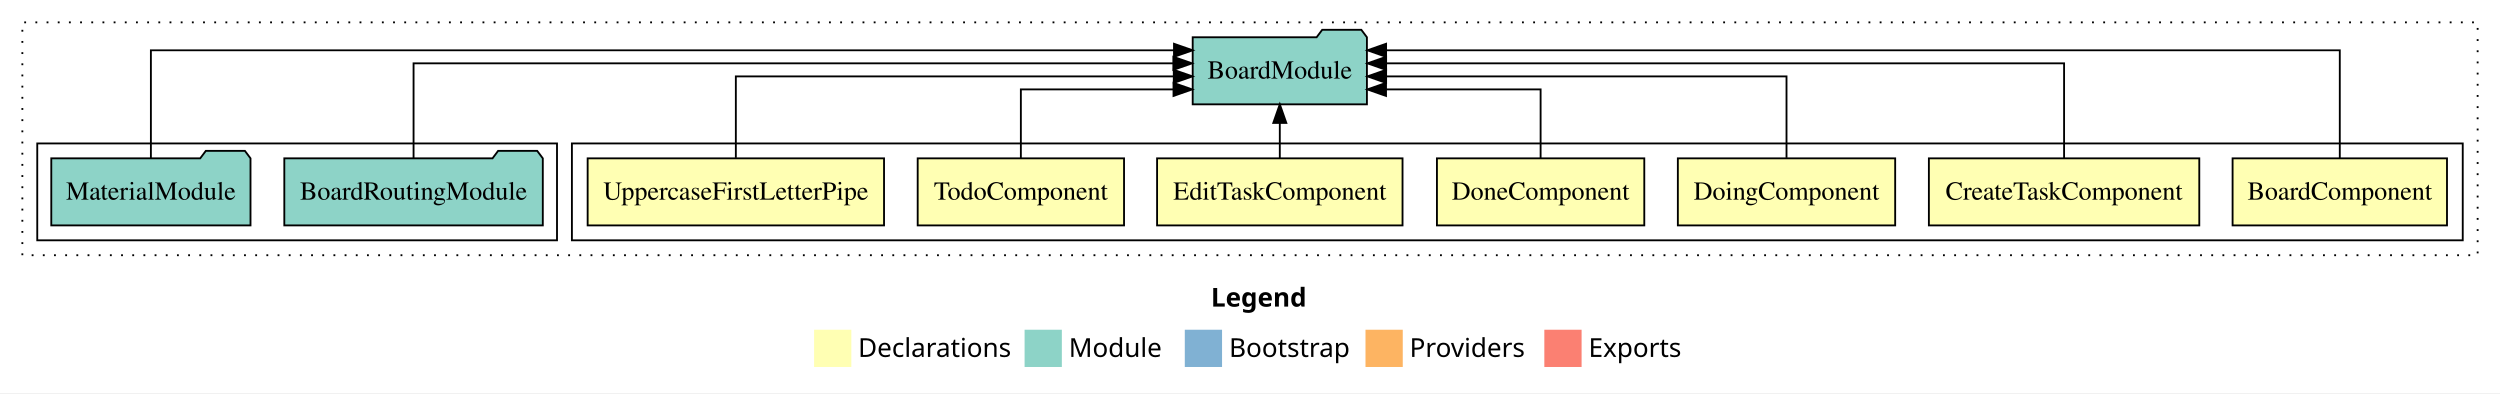
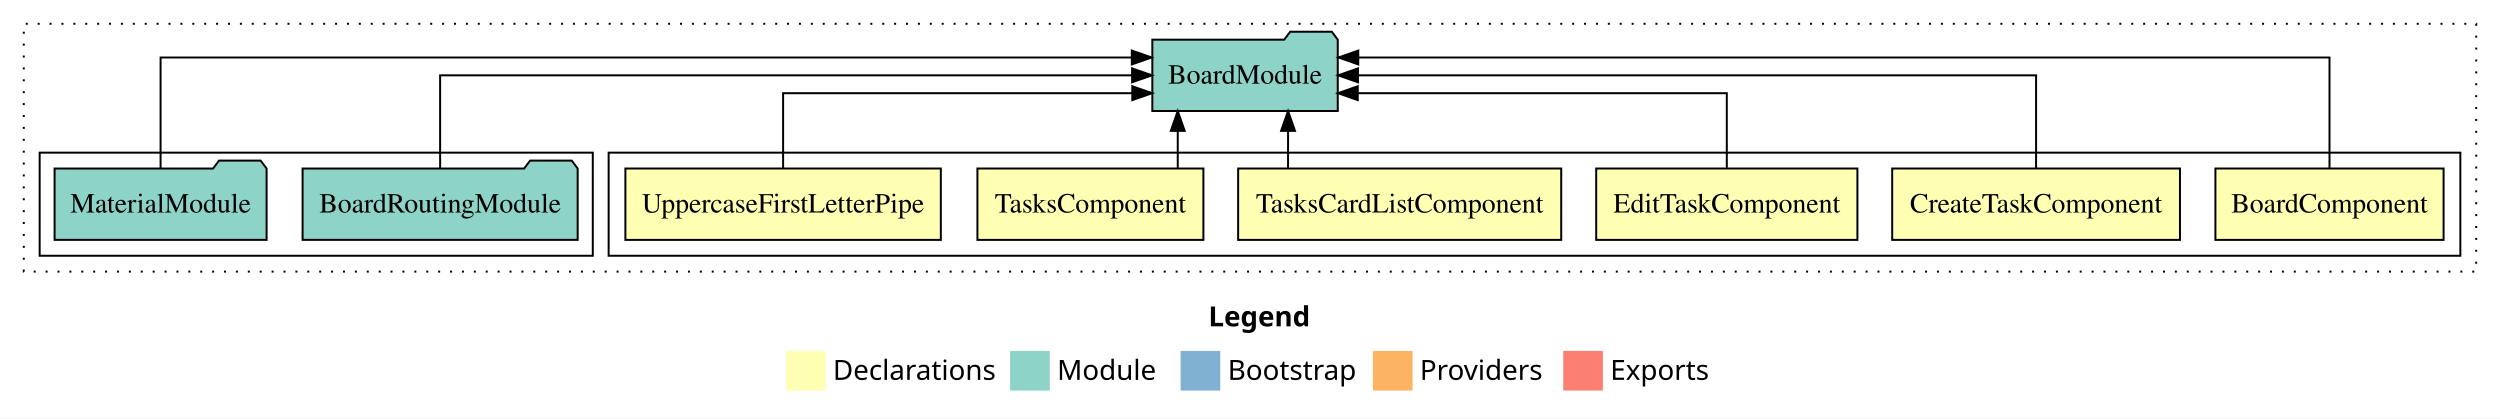
- <svg xmlns="http://www.w3.org/2000/svg" width="1342pt" height="211pt" viewBox="0.00 0.00 1342.00 211.00">
+ <svg xmlns="http://www.w3.org/2000/svg" width="1261pt" height="211pt" viewBox="0.00 0.00 1261.00 211.00">
  <g id="graph0" class="graph" transform="scale(1 1) rotate(0) translate(4 207)">
-     <polygon fill="#ffffff" stroke="transparent" points="-4,4 -4,-207 1338,-207 1338,4 -4,4" />
-     <text text-anchor="start" x="646.009" y="-42.4" font-family="sans-serif" font-weight="bold" font-size="14.00" fill="#000000">Legend</text>
-     <polygon fill="#ffffb3" stroke="transparent" points="433,-10 433,-30 453,-30 453,-10 433,-10" />
-     <text text-anchor="start" x="456.629" y="-15.4" font-family="sans-serif" font-size="14.00" fill="#000000">  Declarations</text>
-     <polygon fill="#8dd3c7" stroke="transparent" points="546,-10 546,-30 566,-30 566,-10 546,-10" />
-     <text text-anchor="start" x="569.725" y="-15.4" font-family="sans-serif" font-size="14.00" fill="#000000">  Module</text>
-     <polygon fill="#80b1d3" stroke="transparent" points="632,-10 632,-30 652,-30 652,-10 632,-10" />
-     <text text-anchor="start" x="655.781" y="-15.4" font-family="sans-serif" font-size="14.00" fill="#000000">  Bootstrap</text>
-     <polygon fill="#fdb462" stroke="transparent" points="729,-10 729,-30 749,-30 749,-10 729,-10" />
-     <text text-anchor="start" x="752.673" y="-15.4" font-family="sans-serif" font-size="14.00" fill="#000000">  Providers</text>
-     <polygon fill="#fb8072" stroke="transparent" points="825,-10 825,-30 845,-30 845,-10 825,-10" />
-     <text text-anchor="start" x="848.726" y="-15.4" font-family="sans-serif" font-size="14.00" fill="#000000">  Exports</text>
+     <polygon fill="#ffffff" stroke="transparent" points="-4,4 -4,-207 1257,-207 1257,4 -4,4" />
+     <text text-anchor="start" x="605.509" y="-42.4" font-family="sans-serif" font-weight="bold" font-size="14.00" fill="#000000">Legend</text>
+     <polygon fill="#ffffb3" stroke="transparent" points="392.5,-10 392.5,-30 412.5,-30 412.5,-10 392.5,-10" />
+     <text text-anchor="start" x="416.129" y="-15.4" font-family="sans-serif" font-size="14.00" fill="#000000">  Declarations</text>
+     <polygon fill="#8dd3c7" stroke="transparent" points="505.5,-10 505.5,-30 525.5,-30 525.5,-10 505.5,-10" />
+     <text text-anchor="start" x="529.225" y="-15.4" font-family="sans-serif" font-size="14.00" fill="#000000">  Module</text>
+     <polygon fill="#80b1d3" stroke="transparent" points="591.5,-10 591.5,-30 611.5,-30 611.5,-10 591.5,-10" />
+     <text text-anchor="start" x="615.281" y="-15.4" font-family="sans-serif" font-size="14.00" fill="#000000">  Bootstrap</text>
+     <polygon fill="#fdb462" stroke="transparent" points="688.5,-10 688.5,-30 708.5,-30 708.5,-10 688.5,-10" />
+     <text text-anchor="start" x="712.173" y="-15.4" font-family="sans-serif" font-size="14.00" fill="#000000">  Providers</text>
+     <polygon fill="#fb8072" stroke="transparent" points="784.5,-10 784.5,-30 804.5,-30 804.5,-10 784.5,-10" />
+     <text text-anchor="start" x="808.226" y="-15.4" font-family="sans-serif" font-size="14.00" fill="#000000">  Exports</text>
    <g id="clust1" class="cluster">
-       <polygon fill="none" stroke="#000000" stroke-dasharray="1,5" points="8,-70 8,-195 1326,-195 1326,-70 8,-70" />
+       <polygon fill="none" stroke="#000000" stroke-dasharray="1,5" points="8,-70 8,-195 1245,-195 1245,-70 8,-70" />
    </g>
    <g id="clust2" class="cluster">
-       <polygon fill="none" stroke="#000000" points="303,-78 303,-130 1318,-130 1318,-78 303,-78" />
+       <polygon fill="none" stroke="#000000" points="303,-78 303,-130 1237,-130 1237,-78 303,-78" />
    </g>
-     <g id="clust10" class="cluster">
+     <g id="clust9" class="cluster">
      <polygon fill="none" stroke="#000000" points="16,-78 16,-130 295,-130 295,-78 16,-78" />
    </g>
    <g id="node1" class="node">
-       <polygon fill="#ffffb3" stroke="#000000" points="1309.545,-122 1194.455,-122 1194.455,-86 1309.545,-86 1309.545,-122" />
-       <text text-anchor="middle" x="1252" y="-99.8" font-family="Times,serif" font-size="14.00" fill="#000000">BoardComponent</text>
+       <polygon fill="#ffffb3" stroke="#000000" points="1228.545,-122 1113.455,-122 1113.455,-86 1228.545,-86 1228.545,-122" />
+       <text text-anchor="middle" x="1171" y="-99.8" font-family="Times,serif" font-size="14.00" fill="#000000">BoardComponent</text>
    </g>
-     <g id="node8" class="node">
-       <polygon fill="#8dd3c7" stroke="#000000" points="729.762,-187 726.762,-191 705.762,-191 702.762,-187 636.238,-187 636.238,-151 729.762,-151 729.762,-187" />
-       <text text-anchor="middle" x="683" y="-164.8" font-family="Times,serif" font-size="14.00" fill="#000000">BoardModule</text>
+     <g id="node7" class="node">
+       <polygon fill="#8dd3c7" stroke="#000000" points="670.762,-187 667.762,-191 646.762,-191 643.762,-187 577.238,-187 577.238,-151 670.762,-151 670.762,-187" />
+       <text text-anchor="middle" x="624" y="-164.8" font-family="Times,serif" font-size="14.00" fill="#000000">BoardModule</text>
    </g>
    <g id="edge1" class="edge">
-       <path fill="none" stroke="#000000" d="M1252,-122.011C1252,-144.485 1252,-180 1252,-180 1252,-180 740.048,-180 740.048,-180" />
-       <polygon fill="#000000" stroke="#000000" points="740.048,-176.5 730.048,-180 740.048,-183.5 740.048,-176.5" />
+       <path fill="none" stroke="#000000" d="M1171,-122.292C1171,-144.206 1171,-178 1171,-178 1171,-178 681.11,-178 681.11,-178" />
+       <polygon fill="#000000" stroke="#000000" points="681.11,-174.5 671.11,-178 681.11,-181.5 681.11,-174.5" />
    </g>
    <g id="node2" class="node">
-       <polygon fill="#ffffb3" stroke="#000000" points="1176.576,-122 1031.424,-122 1031.424,-86 1176.576,-86 1176.576,-122" />
-       <text text-anchor="middle" x="1104" y="-99.8" font-family="Times,serif" font-size="14.00" fill="#000000">CreateTaskComponent</text>
+       <polygon fill="#ffffb3" stroke="#000000" points="1095.576,-122 950.424,-122 950.424,-86 1095.576,-86 1095.576,-122" />
+       <text text-anchor="middle" x="1023" y="-99.8" font-family="Times,serif" font-size="14.00" fill="#000000">CreateTaskComponent</text>
    </g>
    <g id="edge2" class="edge">
-       <path fill="none" stroke="#000000" d="M1104,-122.129C1104,-142.572 1104,-173 1104,-173 1104,-173 740.069,-173 740.069,-173" />
-       <polygon fill="#000000" stroke="#000000" points="740.069,-169.5 730.069,-173 740.069,-176.5 740.069,-169.5" />
+       <path fill="none" stroke="#000000" d="M1023,-122.106C1023,-141.339 1023,-169 1023,-169 1023,-169 680.944,-169 680.944,-169" />
+       <polygon fill="#000000" stroke="#000000" points="680.944,-165.5 670.944,-169 680.944,-172.5 680.944,-165.5" />
    </g>
    <g id="node3" class="node">
-       <polygon fill="#ffffb3" stroke="#000000" points="1013.33,-122 896.67,-122 896.67,-86 1013.33,-86 1013.33,-122" />
-       <text text-anchor="middle" x="955" y="-99.8" font-family="Times,serif" font-size="14.00" fill="#000000">DoingComponent</text>
+       <polygon fill="#ffffb3" stroke="#000000" points="932.878,-122 801.122,-122 801.122,-86 932.878,-86 932.878,-122" />
+       <text text-anchor="middle" x="867" y="-99.8" font-family="Times,serif" font-size="14.00" fill="#000000">EditTaskComponent</text>
    </g>
    <g id="edge3" class="edge">
-       <path fill="none" stroke="#000000" d="M955,-122.267C955,-140.555 955,-166 955,-166 955,-166 740.068,-166 740.068,-166" />
-       <polygon fill="#000000" stroke="#000000" points="740.068,-162.5 730.068,-166 740.068,-169.5 740.068,-162.5" />
+       <path fill="none" stroke="#000000" d="M867,-122.027C867,-138.398 867,-160 867,-160 867,-160 680.853,-160 680.853,-160" />
+       <polygon fill="#000000" stroke="#000000" points="680.853,-156.5 670.853,-160 680.853,-163.5 680.853,-156.5" />
    </g>
    <g id="node4" class="node">
-       <polygon fill="#ffffb3" stroke="#000000" points="878.654,-122 767.346,-122 767.346,-86 878.654,-86 878.654,-122" />
-       <text text-anchor="middle" x="823" y="-99.8" font-family="Times,serif" font-size="14.00" fill="#000000">DoneComponent</text>
+       <polygon fill="#ffffb3" stroke="#000000" points="783.479,-122 620.521,-122 620.521,-86 783.479,-86 783.479,-122" />
+       <text text-anchor="middle" x="702" y="-99.8" font-family="Times,serif" font-size="14.00" fill="#000000">TasksCardListComponent</text>
    </g>
    <g id="edge4" class="edge">
-       <path fill="none" stroke="#000000" d="M823,-122.009C823,-138.049 823,-159 823,-159 823,-159 740.007,-159 740.007,-159" />
-       <polygon fill="#000000" stroke="#000000" points="740.008,-155.5 730.007,-159 740.007,-162.5 740.008,-155.5" />
+       <path fill="none" stroke="#000000" d="M645.696,-122.106C645.696,-122.106 645.696,-140.991 645.696,-140.991" />
+       <polygon fill="#000000" stroke="#000000" points="642.196,-140.991 645.696,-150.991 649.196,-140.991 642.196,-140.991" />
    </g>
    <g id="node5" class="node">
-       <polygon fill="#ffffb3" stroke="#000000" points="748.878,-122 617.122,-122 617.122,-86 748.878,-86 748.878,-122" />
-       <text text-anchor="middle" x="683" y="-99.8" font-family="Times,serif" font-size="14.00" fill="#000000">EditTaskComponent</text>
+       <polygon fill="#ffffb3" stroke="#000000" points="602.989,-122 489.011,-122 489.011,-86 602.989,-86 602.989,-122" />
+       <text text-anchor="middle" x="546" y="-99.8" font-family="Times,serif" font-size="14.00" fill="#000000">TasksComponent</text>
    </g>
    <g id="edge5" class="edge">
-       <path fill="none" stroke="#000000" d="M683,-122.106C683,-122.106 683,-140.991 683,-140.991" />
-       <polygon fill="#000000" stroke="#000000" points="679.5,-140.991 683,-150.991 686.5,-140.991 679.5,-140.991" />
+       <path fill="none" stroke="#000000" d="M590.057,-122.106C590.057,-122.106 590.057,-140.991 590.057,-140.991" />
+       <polygon fill="#000000" stroke="#000000" points="586.557,-140.991 590.057,-150.991 593.557,-140.991 586.557,-140.991" />
    </g>
    <g id="node6" class="node">
-       <polygon fill="#ffffb3" stroke="#000000" points="599.385,-122 488.615,-122 488.615,-86 599.385,-86 599.385,-122" />
-       <text text-anchor="middle" x="544" y="-99.8" font-family="Times,serif" font-size="14.00" fill="#000000">TodoComponent</text>
-     </g>
-     <g id="edge6" class="edge">
-       <path fill="none" stroke="#000000" d="M544,-122.009C544,-138.049 544,-159 544,-159 544,-159 625.941,-159 625.941,-159" />
-       <polygon fill="#000000" stroke="#000000" points="625.941,-162.5 635.941,-159 625.941,-155.5 625.941,-162.5" />
-     </g>
-     <g id="node7" class="node">
      <polygon fill="#ffffb3" stroke="#000000" points="470.551,-122 311.449,-122 311.449,-86 470.551,-86 470.551,-122" />
      <text text-anchor="middle" x="391" y="-99.8" font-family="Times,serif" font-size="14.00" fill="#000000">UppercaseFirstLetterPipe</text>
    </g>
-     <g id="edge7" class="edge">
-       <path fill="none" stroke="#000000" d="M391,-122.267C391,-140.555 391,-166 391,-166 391,-166 626.085,-166 626.085,-166" />
-       <polygon fill="#000000" stroke="#000000" points="626.085,-169.5 636.085,-166 626.085,-162.5 626.085,-169.5" />
+     <g id="edge6" class="edge">
+       <path fill="none" stroke="#000000" d="M391,-122.027C391,-138.398 391,-160 391,-160 391,-160 567.129,-160 567.129,-160" />
+       <polygon fill="#000000" stroke="#000000" points="567.129,-163.5 577.129,-160 567.129,-156.5 567.129,-163.5" />
    </g>
-     <g id="node9" class="node">
+     <g id="node8" class="node">
      <polygon fill="#8dd3c7" stroke="#000000" points="287.38,-122 284.38,-126 263.38,-126 260.38,-122 148.62,-122 148.62,-86 287.38,-86 287.38,-122" />
      <text text-anchor="middle" x="218" y="-99.8" font-family="Times,serif" font-size="14.00" fill="#000000">BoardRoutingModule</text>
    </g>
-     <g id="edge8" class="edge">
-       <path fill="none" stroke="#000000" d="M218,-122.129C218,-142.572 218,-173 218,-173 218,-173 625.854,-173 625.854,-173" />
-       <polygon fill="#000000" stroke="#000000" points="625.854,-176.5 635.854,-173 625.854,-169.5 625.854,-176.5" />
+     <g id="edge7" class="edge">
+       <path fill="none" stroke="#000000" d="M218,-122.106C218,-141.339 218,-169 218,-169 218,-169 567.03,-169 567.03,-169" />
+       <polygon fill="#000000" stroke="#000000" points="567.03,-172.5 577.03,-169 567.03,-165.5 567.03,-172.5" />
    </g>
-     <g id="node10" class="node">
+     <g id="node9" class="node">
      <polygon fill="#8dd3c7" stroke="#000000" points="130.471,-122 127.471,-126 106.471,-126 103.471,-122 23.529,-122 23.529,-86 130.471,-86 130.471,-122" />
      <text text-anchor="middle" x="77" y="-99.8" font-family="Times,serif" font-size="14.00" fill="#000000">MaterialModule</text>
    </g>
-     <g id="edge9" class="edge">
-       <path fill="none" stroke="#000000" d="M77,-122.011C77,-144.485 77,-180 77,-180 77,-180 626.204,-180 626.204,-180" />
-       <polygon fill="#000000" stroke="#000000" points="626.204,-183.5 636.204,-180 626.204,-176.5 626.204,-183.5" />
+     <g id="edge8" class="edge">
+       <path fill="none" stroke="#000000" d="M77,-122.292C77,-144.206 77,-178 77,-178 77,-178 566.89,-178 566.89,-178" />
+       <polygon fill="#000000" stroke="#000000" points="566.89,-181.5 576.89,-178 566.89,-174.5 566.89,-181.5" />
    </g>
  </g>
</svg>
